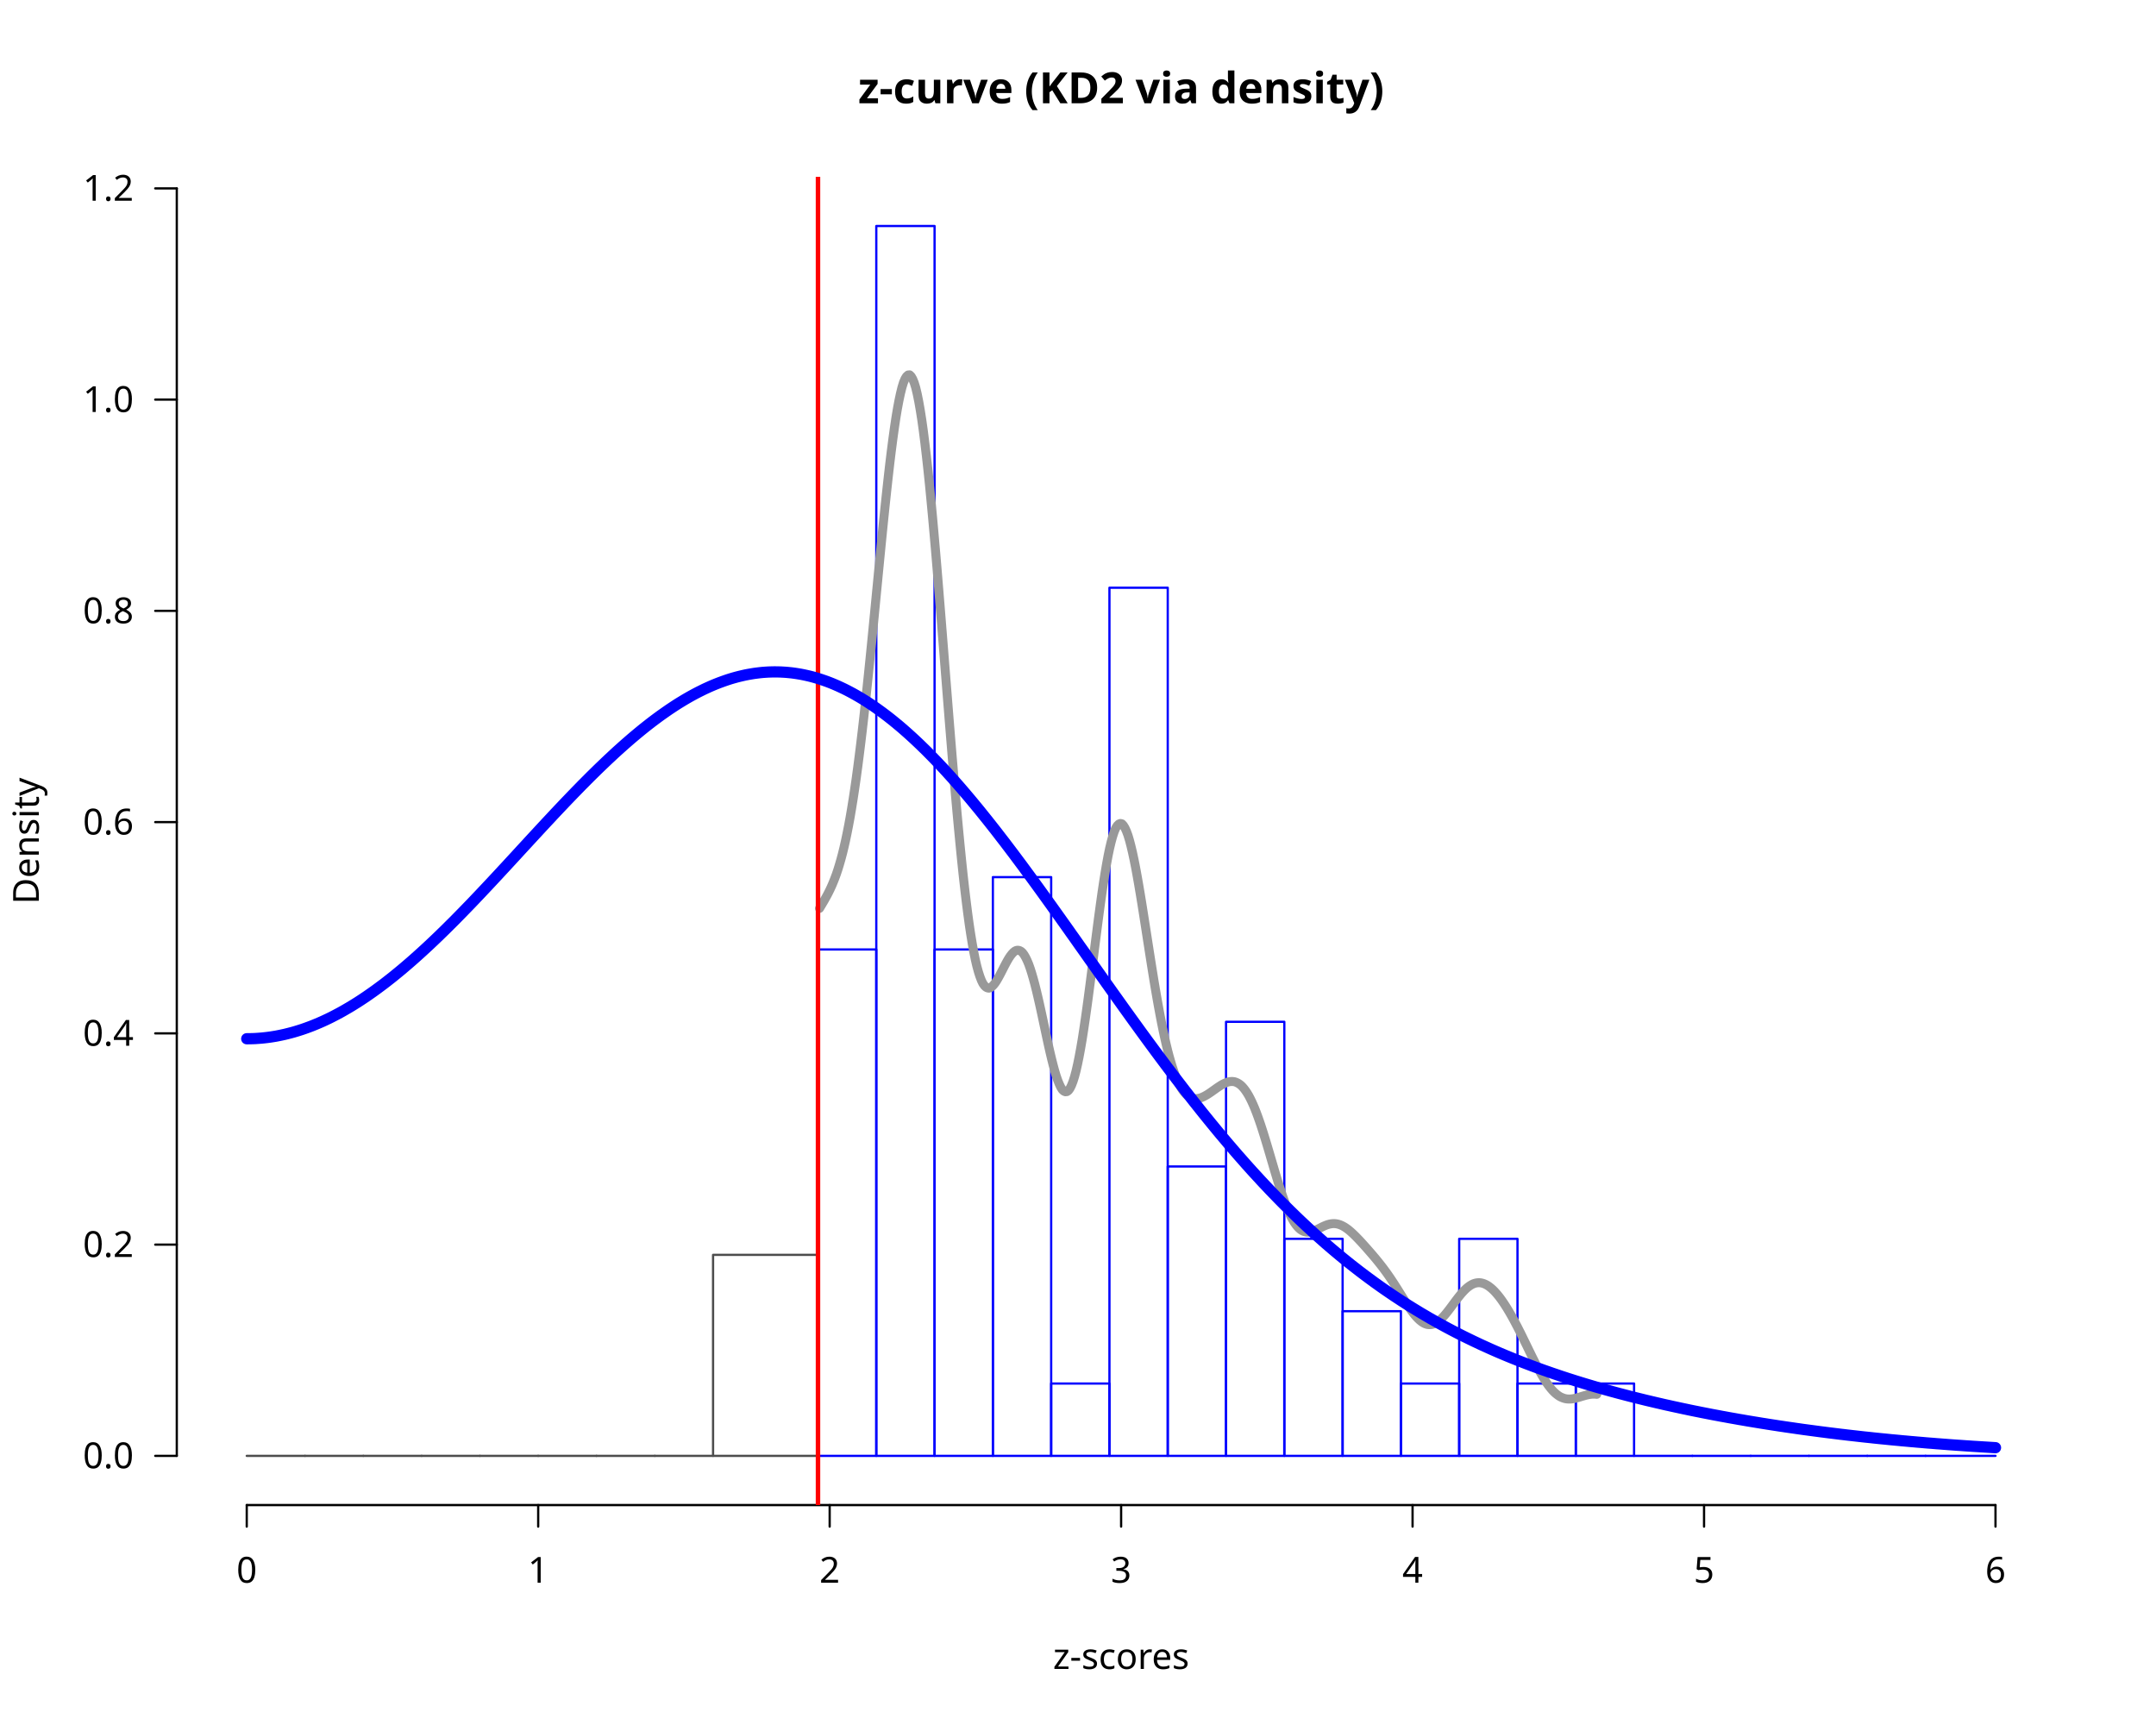
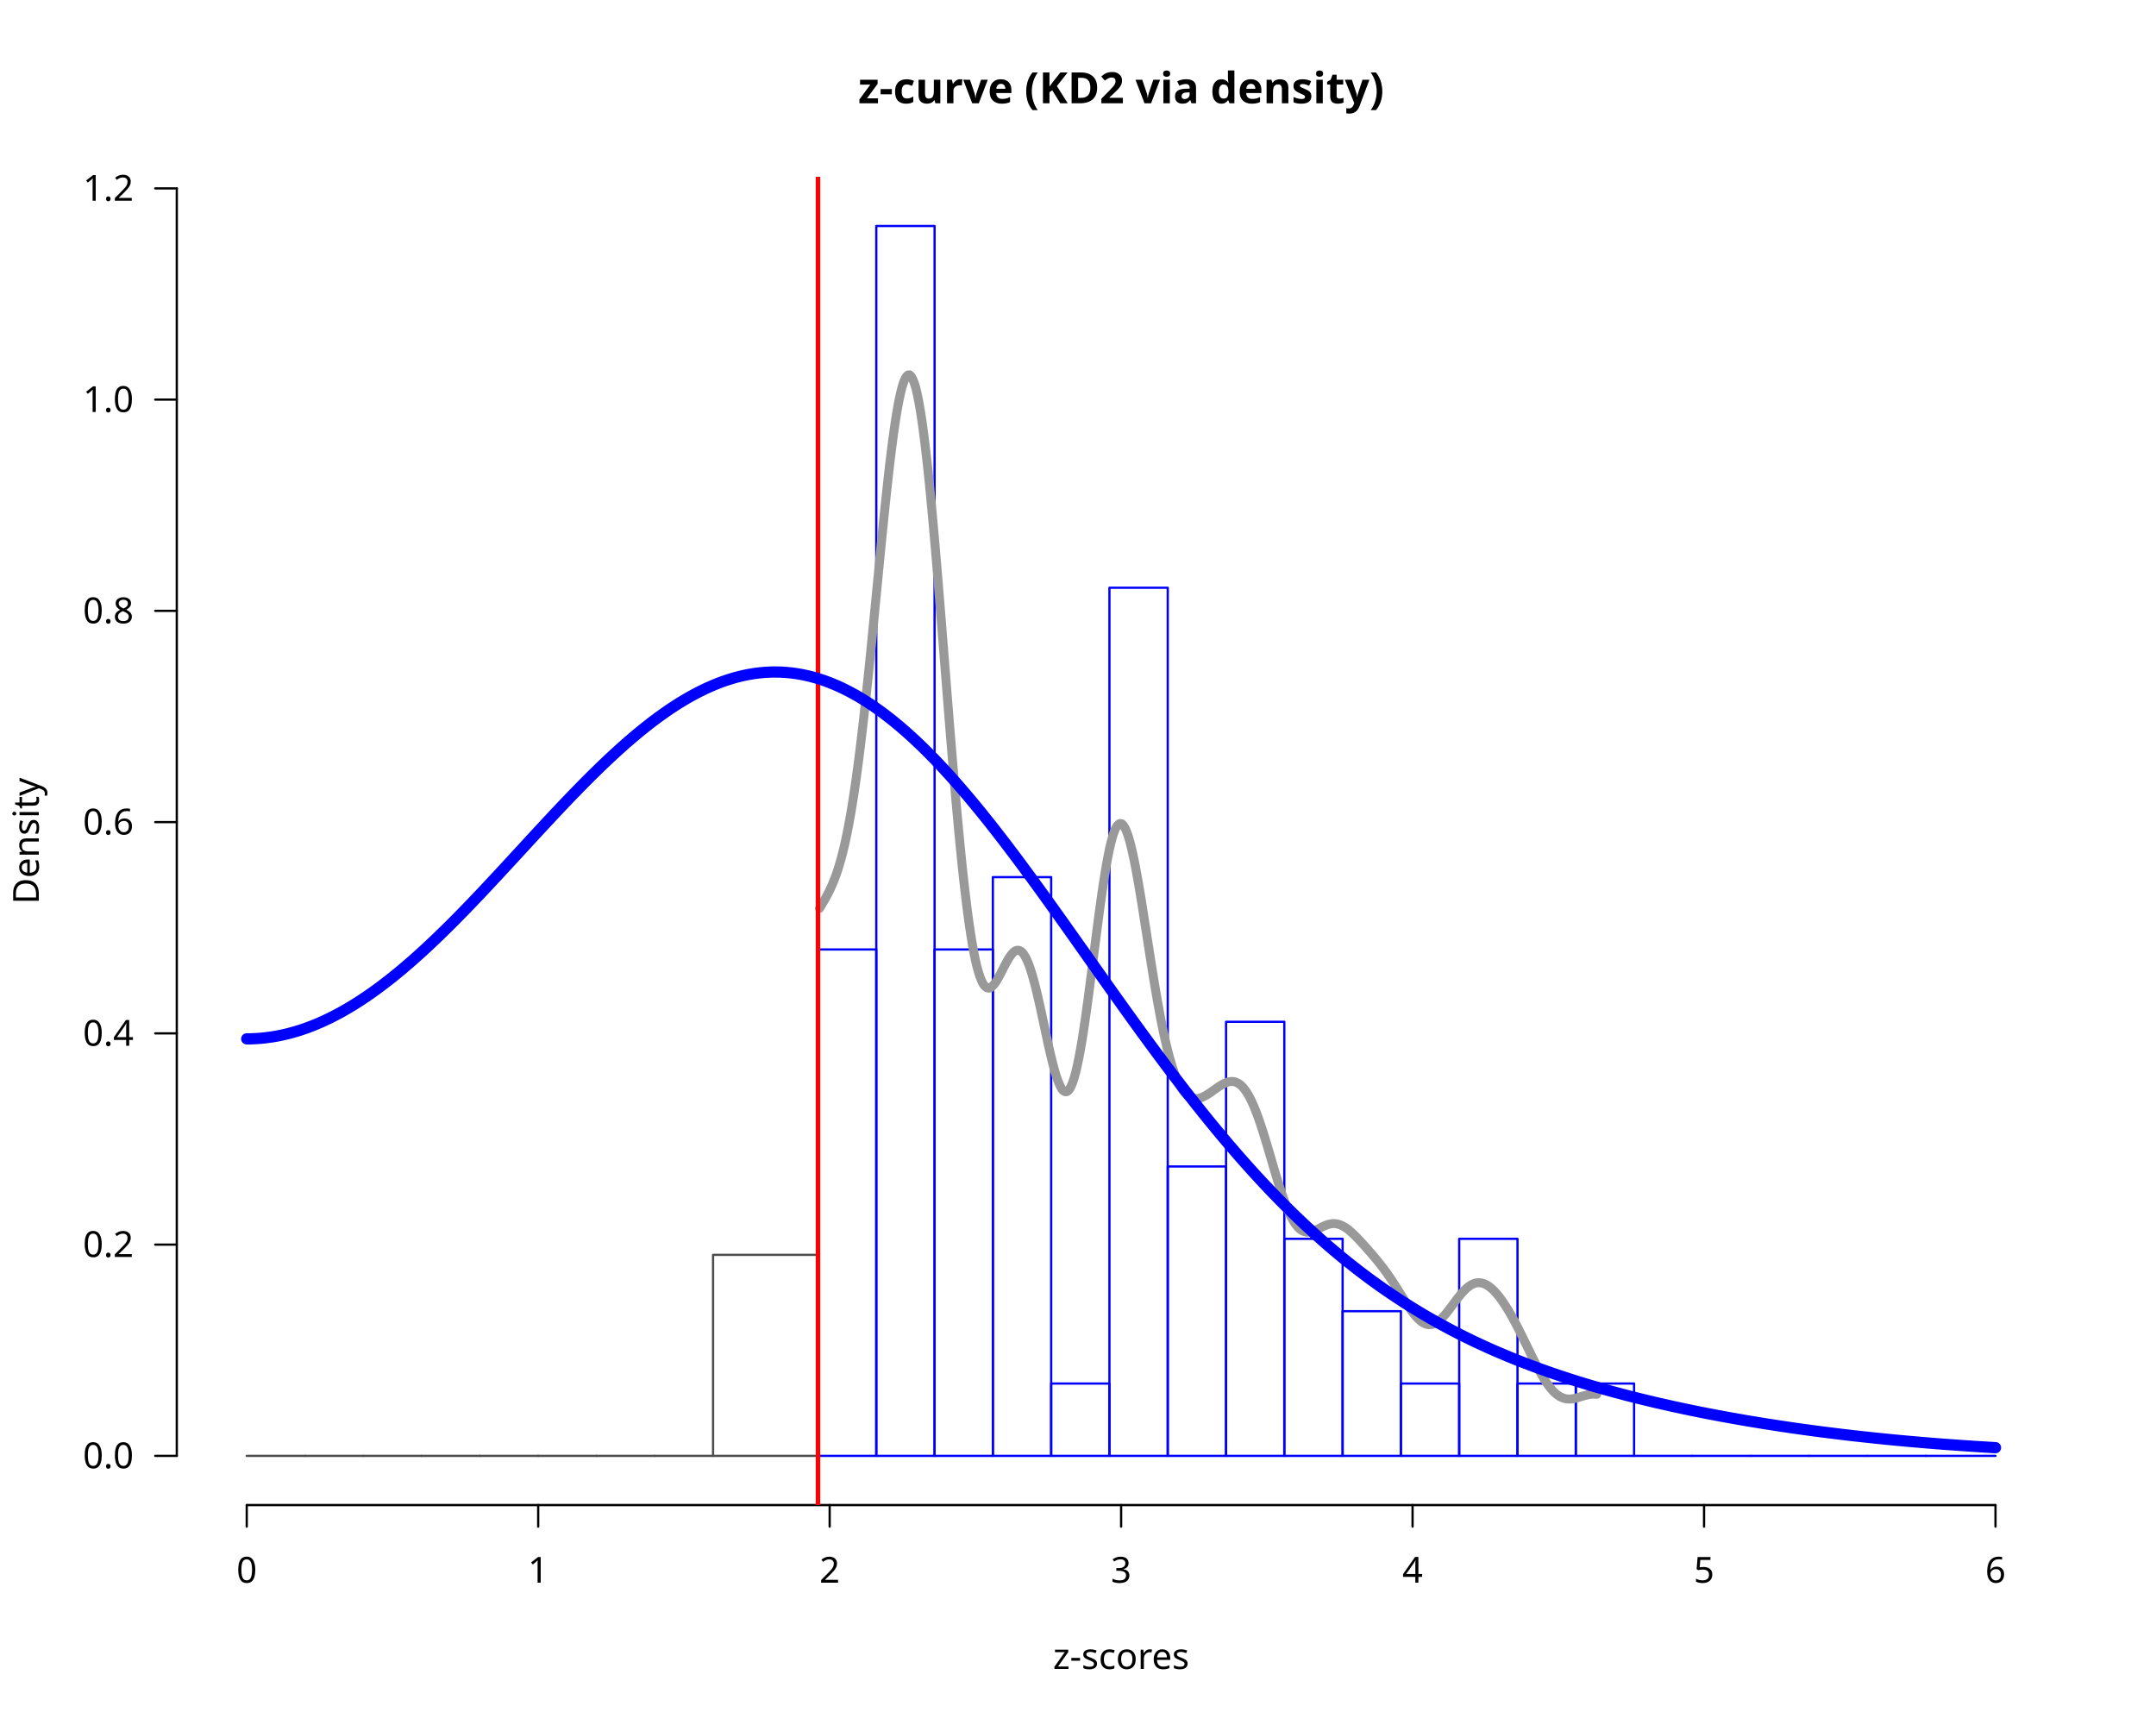
<svg xmlns="http://www.w3.org/2000/svg" class="svglite" data-engine-version="2.0" width="720.00pt" height="576.00pt" viewBox="0 0 720.00 576.00">
  <defs>
    <style type="text/css">
    .svglite line, .svglite polyline, .svglite polygon, .svglite path, .svglite rect, .svglite circle {
      fill: none;
      stroke: #000000;
      stroke-linecap: round;
      stroke-linejoin: round;
      stroke-miterlimit: 10.00;
    }
  </style>
  </defs>
  <rect width="100%" height="100%" style="stroke: none; fill: #FFFFFF;" />
  <defs>
    <clipPath id="cpMC4wMHw3MjAuMDB8MC4wMHw1NzYuMDA=">
      <rect x="0.00" y="0.00" width="720.00" height="576.00" />
    </clipPath>
  </defs>
  <g clip-path="url(#cpMC4wMHw3MjAuMDB8MC4wMHw1NzYuMDA=)">
    <text x="374.40" y="34.48" text-anchor="middle" style="font-size: 14.40px; font-weight: bold; font-family: sans;" textLength="160.89px" lengthAdjust="spacingAndGlyphs">z-curve (KD2 via density)</text>
    <text x="374.40" y="557.28" text-anchor="middle" style="font-size: 12.00px; font-family: sans;" textLength="45.36px" lengthAdjust="spacingAndGlyphs">z-scores</text>
    <text transform="translate(12.96,280.80) rotate(-90)" text-anchor="middle" style="font-size: 12.00px; font-family: sans;" textLength="40.02px" lengthAdjust="spacingAndGlyphs">Density</text>
    <line x1="82.40" y1="502.56" x2="666.40" y2="502.56" style="stroke-width: 0.75;" />
    <line x1="82.40" y1="502.56" x2="82.40" y2="509.76" style="stroke-width: 0.75;" />
    <line x1="179.73" y1="502.56" x2="179.73" y2="509.76" style="stroke-width: 0.75;" />
    <line x1="277.07" y1="502.56" x2="277.07" y2="509.76" style="stroke-width: 0.75;" />
    <line x1="374.40" y1="502.56" x2="374.40" y2="509.76" style="stroke-width: 0.75;" />
    <line x1="471.73" y1="502.56" x2="471.73" y2="509.76" style="stroke-width: 0.75;" />
    <line x1="569.07" y1="502.56" x2="569.07" y2="509.76" style="stroke-width: 0.75;" />
    <line x1="666.40" y1="502.56" x2="666.40" y2="509.76" style="stroke-width: 0.75;" />
    <text x="82.40" y="528.48" text-anchor="middle" style="font-size: 12.00px; font-family: sans;" textLength="6.67px" lengthAdjust="spacingAndGlyphs">0</text>
    <text x="179.73" y="528.48" text-anchor="middle" style="font-size: 12.00px; font-family: sans;" textLength="6.67px" lengthAdjust="spacingAndGlyphs">1</text>
    <text x="277.07" y="528.48" text-anchor="middle" style="font-size: 12.00px; font-family: sans;" textLength="6.67px" lengthAdjust="spacingAndGlyphs">2</text>
    <text x="374.40" y="528.48" text-anchor="middle" style="font-size: 12.00px; font-family: sans;" textLength="6.67px" lengthAdjust="spacingAndGlyphs">3</text>
    <text x="471.73" y="528.48" text-anchor="middle" style="font-size: 12.00px; font-family: sans;" textLength="6.67px" lengthAdjust="spacingAndGlyphs">4</text>
    <text x="569.07" y="528.48" text-anchor="middle" style="font-size: 12.00px; font-family: sans;" textLength="6.67px" lengthAdjust="spacingAndGlyphs">5</text>
    <text x="666.40" y="528.48" text-anchor="middle" style="font-size: 12.00px; font-family: sans;" textLength="6.67px" lengthAdjust="spacingAndGlyphs">6</text>
    <line x1="59.04" y1="486.13" x2="59.04" y2="62.91" style="stroke-width: 0.75;" />
    <line x1="59.04" y1="486.13" x2="51.84" y2="486.13" style="stroke-width: 0.75;" />
    <line x1="59.04" y1="415.60" x2="51.84" y2="415.60" style="stroke-width: 0.75;" />
    <line x1="59.04" y1="345.06" x2="51.84" y2="345.06" style="stroke-width: 0.75;" />
    <line x1="59.04" y1="274.52" x2="51.84" y2="274.52" style="stroke-width: 0.75;" />
    <line x1="59.04" y1="203.98" x2="51.84" y2="203.98" style="stroke-width: 0.75;" />
    <line x1="59.04" y1="133.44" x2="51.84" y2="133.44" style="stroke-width: 0.75;" />
    <line x1="59.04" y1="62.91" x2="51.84" y2="62.91" style="stroke-width: 0.75;" />
    <text x="44.64" y="490.26" text-anchor="end" style="font-size: 12.00px; font-family: sans;" textLength="16.68px" lengthAdjust="spacingAndGlyphs">0.0</text>
    <text x="44.64" y="419.72" text-anchor="end" style="font-size: 12.00px; font-family: sans;" textLength="16.68px" lengthAdjust="spacingAndGlyphs">0.2</text>
    <text x="44.64" y="349.19" text-anchor="end" style="font-size: 12.00px; font-family: sans;" textLength="16.68px" lengthAdjust="spacingAndGlyphs">0.4</text>
    <text x="44.64" y="278.65" text-anchor="end" style="font-size: 12.00px; font-family: sans;" textLength="16.68px" lengthAdjust="spacingAndGlyphs">0.6</text>
    <text x="44.64" y="208.11" text-anchor="end" style="font-size: 12.00px; font-family: sans;" textLength="16.68px" lengthAdjust="spacingAndGlyphs">0.8</text>
    <text x="44.64" y="137.57" text-anchor="end" style="font-size: 12.00px; font-family: sans;" textLength="16.68px" lengthAdjust="spacingAndGlyphs">1.0</text>
    <text x="44.64" y="67.03" text-anchor="end" style="font-size: 12.00px; font-family: sans;" textLength="16.68px" lengthAdjust="spacingAndGlyphs">1.2</text>
  </g>
  <defs>
    <clipPath id="cpNTkuMDR8Njg5Ljc2fDU5LjA0fDUwMi41Ng==">
      <rect x="59.04" y="59.04" width="630.72" height="443.52" />
    </clipPath>
  </defs>
  <g clip-path="url(#cpNTkuMDR8Njg5Ljc2fDU5LjA0fDUwMi41Ng==)">
    <polygon points="273.17,486.13 292.64,486.13 292.64,317.04 273.17,317.04 " style="stroke-width: 0.75; stroke: #0000FF; fill: none;" />
    <polygon points="292.64,486.13 312.10,486.13 312.10,75.47 292.64,75.47 " style="stroke-width: 0.75; stroke: #0000FF; fill: none;" />
    <polygon points="312.10,486.13 331.57,486.13 331.57,317.04 312.10,317.04 " style="stroke-width: 0.75; stroke: #0000FF; fill: none;" />
    <polygon points="331.57,486.13 351.04,486.13 351.04,292.88 331.57,292.88 " style="stroke-width: 0.75; stroke: #0000FF; fill: none;" />
    <polygon points="351.04,486.13 370.50,486.13 370.50,461.98 351.04,461.98 " style="stroke-width: 0.75; stroke: #0000FF; fill: none;" />
    <polygon points="370.50,486.13 389.97,486.13 389.97,196.25 370.50,196.25 " style="stroke-width: 0.75; stroke: #0000FF; fill: none;" />
    <polygon points="389.97,486.13 409.44,486.13 409.44,389.51 389.97,389.51 " style="stroke-width: 0.75; stroke: #0000FF; fill: none;" />
    <polygon points="409.44,486.13 428.90,486.13 428.90,341.19 409.44,341.19 " style="stroke-width: 0.75; stroke: #0000FF; fill: none;" />
    <polygon points="428.90,486.13 448.37,486.13 448.37,413.66 428.90,413.66 " style="stroke-width: 0.75; stroke: #0000FF; fill: none;" />
    <polygon points="448.37,486.13 467.84,486.13 467.84,437.82 448.37,437.82 " style="stroke-width: 0.75; stroke: #0000FF; fill: none;" />
    <polygon points="467.84,486.13 487.30,486.13 487.30,461.98 467.84,461.98 " style="stroke-width: 0.75; stroke: #0000FF; fill: none;" />
    <polygon points="487.30,486.13 506.77,486.13 506.77,413.66 487.30,413.66 " style="stroke-width: 0.75; stroke: #0000FF; fill: none;" />
    <polygon points="506.77,486.13 526.24,486.13 526.24,461.98 506.77,461.98 " style="stroke-width: 0.75; stroke: #0000FF; fill: none;" />
    <polygon points="526.24,486.13 545.70,486.13 545.70,461.98 526.24,461.98 " style="stroke-width: 0.75; stroke: #0000FF; fill: none;" />
    <polygon points="545.70,486.13 565.17,486.13 565.17,486.13 545.70,486.13 " style="stroke-width: 0.75; stroke: #0000FF; fill: none;" />
    <polygon points="565.17,486.13 584.64,486.13 584.64,486.13 565.17,486.13 " style="stroke-width: 0.75; stroke: #0000FF; fill: none;" />
    <polygon points="584.64,486.13 604.10,486.13 604.10,486.13 584.64,486.13 " style="stroke-width: 0.75; stroke: #0000FF; fill: none;" />
    <polygon points="604.10,486.13 623.57,486.13 623.57,486.13 604.10,486.13 " style="stroke-width: 0.75; stroke: #0000FF; fill: none;" />
    <polygon points="623.57,486.13 643.04,486.13 643.04,486.13 623.57,486.13 " style="stroke-width: 0.75; stroke: #0000FF; fill: none;" />
    <polygon points="643.04,486.13 666.40,486.13 666.40,486.13 643.04,486.13 " style="stroke-width: 0.75; stroke: #0000FF; fill: none;" />
    <polygon points="82.40,486.13 101.87,486.13 101.87,486.13 82.40,486.13 " style="stroke-width: 0.75; stroke: #4D4D4D; fill: none;" />
    <polygon points="101.87,486.13 121.33,486.13 121.33,486.13 101.87,486.13 " style="stroke-width: 0.75; stroke: #4D4D4D; fill: none;" />
    <polygon points="121.33,486.13 140.80,486.13 140.80,486.13 121.33,486.13 " style="stroke-width: 0.75; stroke: #4D4D4D; fill: none;" />
    <polygon points="140.80,486.13 160.27,486.13 160.27,486.13 140.80,486.13 " style="stroke-width: 0.75; stroke: #4D4D4D; fill: none;" />
    <polygon points="160.27,486.13 179.73,486.13 179.73,486.13 160.27,486.13 " style="stroke-width: 0.75; stroke: #4D4D4D; fill: none;" />
    <polygon points="179.73,486.13 199.20,486.13 199.20,486.13 179.73,486.13 " style="stroke-width: 0.75; stroke: #4D4D4D; fill: none;" />
    <polygon points="199.20,486.13 218.67,486.13 218.67,486.13 199.20,486.13 " style="stroke-width: 0.75; stroke: #4D4D4D; fill: none;" />
    <polygon points="218.67,486.13 238.13,486.13 238.13,486.13 218.67,486.13 " style="stroke-width: 0.75; stroke: #4D4D4D; fill: none;" />
    <polygon points="238.13,486.13 273.17,486.13 273.17,419.02 238.13,419.02 " style="stroke-width: 0.75; stroke: #4D4D4D; fill: none;" />
    <polyline points="273.68,303.32 274.19,302.47 274.70,301.61 275.21,300.74 275.72,299.84 276.23,298.91 276.74,297.93 277.25,296.89 277.76,295.77 278.27,294.57 278.78,293.29 279.29,291.92 279.80,290.40 280.31,288.75 280.82,286.98 281.33,285.08 281.84,283.00 282.35,280.75 282.86,278.33 283.37,275.75 283.88,272.99 284.39,270.00 284.90,266.84 285.41,263.49 285.92,259.98 286.43,256.22 286.94,252.29 287.45,248.19 287.96,243.92 288.47,239.48 288.98,234.86 289.49,230.11 290.00,225.25 290.51,220.27 291.02,215.18 291.53,210.02 292.04,204.81 292.55,199.56 293.06,194.30 293.57,189.05 294.08,183.85 294.59,178.69 295.10,173.63 295.61,168.71 296.12,163.92 296.63,159.28 297.14,154.82 297.65,150.64 298.16,146.70 298.67,142.99 299.18,139.56 299.69,136.50 300.20,133.78 300.71,131.38 301.22,129.32 301.73,127.68 302.24,126.48 302.75,125.66 303.26,125.22 303.77,125.17 304.28,125.66 304.79,126.54 305.30,127.80 305.81,129.45 306.32,131.60 306.83,134.15 307.34,137.06 307.85,140.32 308.36,143.98 308.87,148.03 309.38,152.38 309.89,157.01 310.40,161.92 310.91,167.17 311.42,172.63 311.93,178.29 312.44,184.13 312.95,190.17 313.46,196.34 313.97,202.61 314.48,208.96 314.99,215.37 315.50,221.81 316.01,228.25 316.52,234.66 317.03,241.03 317.54,247.30 318.05,253.47 318.56,259.52 319.07,265.43 319.58,271.15 320.09,276.66 320.60,281.97 321.11,287.08 321.62,291.93 322.13,296.48 322.64,300.77 323.15,304.81 323.66,308.57 324.17,311.96 324.68,315.05 325.19,317.87 325.70,320.41 326.21,322.59 326.72,324.45 327.23,326.04 327.74,327.37 328.24,328.40 328.75,329.12 329.26,329.61 329.77,329.88 330.28,329.95 330.79,329.76 331.30,329.40 331.81,328.89 332.32,328.25 332.83,327.48 333.34,326.60 333.85,325.67 334.36,324.70 334.87,323.70 335.38,322.70 335.89,321.73 336.40,320.80 336.91,319.93 337.42,319.17 337.93,318.52 338.44,317.98 338.95,317.57 339.46,317.34 339.97,317.29 340.48,317.40 340.99,317.67 341.50,318.14 342.01,318.83 342.52,319.71 343.03,320.76 343.54,321.98 344.05,323.42 344.56,325.03 345.07,326.78 345.58,328.67 346.09,330.70 346.60,332.86 347.11,335.09 347.62,337.40 348.13,339.76 348.64,342.15 349.15,344.54 349.66,346.91 350.17,349.24 350.68,351.48 351.19,353.62 351.70,355.64 352.21,357.53 352.72,359.23 353.23,360.71 353.74,361.98 354.25,363.05 354.76,363.86 355.27,364.34 355.78,364.55 356.29,364.50 356.80,364.16 357.31,363.45 357.82,362.43 358.33,361.12 358.84,359.52 359.35,357.60 359.86,355.35 360.37,352.85 360.88,350.10 361.39,347.12 361.90,343.85 362.41,340.41 362.92,336.81 363.43,333.07 363.94,329.19 364.45,325.24 364.96,321.24 365.47,317.22 365.98,313.22 366.49,309.27 367.00,305.41 367.51,301.65 368.02,298.03 368.53,294.63 369.04,291.42 369.55,288.43 370.06,285.67 370.57,283.23 371.08,281.10 371.59,279.25 372.10,277.70 372.61,276.49 373.12,275.67 373.63,275.17 374.14,274.97 374.65,275.08 375.16,275.62 375.67,276.44 376.18,277.55 376.69,278.92 377.20,280.62 377.71,282.58 378.22,284.75 378.73,287.13 379.24,289.70 379.75,292.48 380.26,295.38 380.77,298.39 381.28,301.50 381.79,304.71 382.30,307.96 382.81,311.23 383.32,314.52 383.83,317.79 384.34,321.03 384.85,324.22 385.36,327.36 385.87,330.42 386.38,333.37 386.89,336.22 387.40,338.97 387.91,341.62 388.42,344.10 388.93,346.45 389.44,348.69 389.95,350.79 390.46,352.73 390.97,354.53 391.48,356.19 391.99,357.73 392.50,359.13 393.01,360.37 393.52,361.49 394.03,362.50 394.54,363.40 395.05,364.16 395.56,364.81 396.07,365.37 396.58,365.84 397.09,366.21 397.60,366.48 398.11,366.68 398.62,366.81 399.13,366.87 399.64,366.85 400.15,366.78 400.66,366.67 401.17,366.51 401.68,366.29 402.19,366.05 402.70,365.77 403.21,365.47 403.72,365.14 404.23,364.80 404.74,364.44 405.25,364.08 405.76,363.72 406.27,363.35 406.78,363.00 407.29,362.67 407.80,362.34 408.31,362.05 408.82,361.79 409.33,361.56 409.84,361.37 410.35,361.23 410.86,361.15 411.37,361.12 411.88,361.15 412.39,361.24 412.90,361.43 413.41,361.68 413.92,362.00 414.43,362.40 414.94,362.91 415.45,363.50 415.96,364.18 416.47,364.94 416.98,365.79 417.49,366.75 418.00,367.79 418.51,368.91 419.02,370.11 419.53,371.41 420.04,372.78 420.55,374.22 421.06,375.71 421.57,377.28 422.08,378.89 422.59,380.55 423.10,382.23 423.61,383.95 424.12,385.68 424.63,387.42 425.14,389.16 425.65,390.89 426.16,392.59 426.67,394.26 427.18,395.89 427.69,397.47 428.20,398.99 428.71,400.44 429.22,401.82 429.73,403.13 430.24,404.35 430.75,405.46 431.26,406.49 431.77,407.42 432.28,408.27 432.79,408.98 433.30,409.61 433.81,410.14 434.32,410.58 434.83,410.91 435.34,411.16 435.85,411.32 436.36,411.42 436.87,411.44 437.38,411.38 437.89,411.28 438.40,411.14 438.91,410.95 439.42,410.73 439.93,410.49 440.44,410.24 440.95,409.98 441.45,409.72 441.96,409.48 442.47,409.26 442.98,409.05 443.49,408.88 444.00,408.75 444.51,408.65 445.02,408.59 445.53,408.57 446.04,408.61 446.55,408.69 447.06,408.82 447.57,408.99 448.08,409.21 448.59,409.47 449.10,409.77 449.61,410.11 450.12,410.48 450.63,410.89 451.14,411.33 451.65,411.79 452.16,412.27 452.67,412.77 453.18,413.29 453.69,413.82 454.20,414.36 454.71,414.91 455.22,415.47 455.73,416.04 456.24,416.61 456.75,417.19 457.26,417.77 457.77,418.36 458.28,418.95 458.79,419.55 459.30,420.15 459.81,420.77 460.32,421.40 460.83,422.04 461.34,422.69 461.85,423.35 462.36,424.04 462.87,424.73 463.38,425.44 463.89,426.18 464.40,426.92 464.91,427.69 465.42,428.46 465.93,429.25 466.44,430.05 466.95,430.86 467.46,431.68 467.97,432.50 468.48,433.31 468.99,434.12 469.50,434.92 470.01,435.71 470.52,436.47 471.03,437.21 471.54,437.91 472.05,438.59 472.56,439.22 473.07,439.80 473.58,440.33 474.09,440.81 474.60,441.23 475.11,441.58 475.62,441.87 476.13,442.09 476.64,442.25 477.15,442.31 477.66,442.31 478.17,442.25 478.68,442.12 479.19,441.90 479.70,441.62 480.21,441.28 480.72,440.89 481.23,440.43 481.74,439.92 482.25,439.37 482.76,438.78 483.27,438.15 483.78,437.50 484.29,436.83 484.80,436.15 485.31,435.46 485.82,434.77 486.33,434.09 486.84,433.42 487.35,432.78 487.86,432.15 488.37,431.57 488.88,431.02 489.39,430.51 489.90,430.04 490.41,429.64 490.92,429.28 491.43,428.98 491.94,428.72 492.45,428.53 492.96,428.40 493.47,428.33 493.98,428.31 494.49,428.35 495.00,428.46 495.51,428.62 496.02,428.83 496.53,429.09 497.04,429.41 497.55,429.79 498.06,430.20 498.57,430.66 499.08,431.17 499.59,431.73 500.10,432.32 500.61,432.95 501.12,433.62 501.63,434.33 502.14,435.08 502.65,435.85 503.16,436.65 503.67,437.49 504.18,438.35 504.69,439.24 505.20,440.15 505.71,441.09 506.22,442.06 506.73,443.03 507.24,444.03 507.75,445.04 508.26,446.07 508.77,447.11 509.28,448.15 509.79,449.20 510.30,450.25 510.81,451.30 511.32,452.34 511.83,453.37 512.34,454.39 512.85,455.40 513.36,456.38 513.87,457.34 514.38,458.27 514.89,459.17 515.40,460.03 515.91,460.85 516.42,461.64 516.93,462.37 517.44,463.05 517.95,463.69 518.46,464.28 518.97,464.81 519.48,465.28 519.99,465.69 520.50,466.06 521.01,466.38 521.52,466.62 522.03,466.82 522.54,466.98 523.05,467.09 523.56,467.14 524.07,467.16 524.58,467.14 525.09,467.09 525.60,467.00 526.11,466.89 526.62,466.76 527.13,466.62 527.64,466.47 528.15,466.31 528.66,466.16 529.17,466.01 529.68,465.87 530.19,465.75 530.70,465.65 531.21,465.58 531.72,465.53 532.23,465.51 532.74,465.53 533.25,465.58 " style="stroke-width: 3.00; stroke: #999999;" />
    <line x1="273.17" y1="502.56" x2="273.17" y2="59.04" style="stroke-width: 0.75; stroke: #0000FF; stroke-dasharray: 4.00,4.00;" />
    <line x1="273.17" y1="502.56" x2="273.17" y2="59.04" style="stroke-width: 1.50; stroke: #FF0000;" />
-     <polyline points="82.40,346.85 83.37,346.84 84.35,346.82 85.32,346.78 86.29,346.71 87.27,346.64 88.24,346.54 89.21,346.43 90.19,346.30 91.16,346.15 92.13,345.99 93.11,345.80 94.08,345.60 95.05,345.39 96.03,345.15 97.00,344.90 97.97,344.64 98.95,344.35 99.92,344.05 100.89,343.74 101.87,343.40 102.84,343.05 103.81,342.69 104.79,342.30 105.76,341.90 106.73,341.49 107.71,341.06 108.68,340.61 109.65,340.15 110.63,339.67 111.60,339.17 112.57,338.66 113.55,338.14 114.52,337.60 115.49,337.04 116.47,336.47 117.44,335.89 118.41,335.29 119.39,334.68 120.36,334.05 121.33,333.41 122.31,332.75 123.28,332.08 124.25,331.40 125.23,330.70 126.20,329.99 127.17,329.27 128.15,328.54 129.12,327.79 130.09,327.03 131.07,326.26 132.04,325.47 133.01,324.68 133.99,323.87 134.96,323.05 135.93,322.22 136.91,321.38 137.88,320.53 138.85,319.67 139.83,318.79 140.80,317.91 141.77,317.02 142.75,316.12 143.72,315.21 144.69,314.29 145.67,313.36 146.64,312.43 147.61,311.48 148.59,310.53 149.56,309.57 150.53,308.60 151.51,307.63 152.48,306.65 153.45,305.66 154.43,304.66 155.40,303.66 156.37,302.66 157.35,301.65 158.32,300.63 159.29,299.61 160.27,298.58 161.24,297.55 162.21,296.52 163.19,295.48 164.16,294.44 165.13,293.40 166.11,292.35 167.08,291.30 168.05,290.25 169.03,289.20 170.00,288.14 170.97,287.09 171.95,286.03 172.92,284.97 173.89,283.91 174.87,282.85 175.84,281.80 176.81,280.74 177.79,279.68 178.76,278.63 179.73,277.58 180.71,276.52 181.68,275.48 182.65,274.43 183.63,273.39 184.60,272.34 185.57,271.31 186.55,270.27 187.52,269.25 188.49,268.22 189.47,267.20 190.44,266.19 191.41,265.18 192.39,264.17 193.36,263.18 194.33,262.18 195.31,261.20 196.28,260.22 197.25,259.25 198.23,258.29 199.20,257.33 200.17,256.39 201.15,255.45 202.12,254.52 203.09,253.60 204.07,252.69 205.04,251.78 206.01,250.89 206.99,250.01 207.96,249.14 208.93,248.28 209.91,247.43 210.88,246.59 211.85,245.77 212.83,244.95 213.80,244.15 214.77,243.36 215.75,242.58 216.72,241.82 217.69,241.07 218.67,240.33 219.64,239.61 220.61,238.90 221.59,238.21 222.56,237.53 223.53,236.86 224.51,236.21 225.48,235.57 226.45,234.95 227.43,234.35 228.40,233.76 229.37,233.19 230.35,232.63 231.32,232.09 232.29,231.57 233.27,231.06 234.24,230.58 235.21,230.10 236.19,229.65 237.16,229.21 238.13,228.79 239.11,228.39 240.08,228.01 241.05,227.65 242.03,227.30 243.00,226.97 243.97,226.66 244.95,226.37 245.92,226.10 246.89,225.85 247.87,225.62 248.84,225.40 249.81,225.21 250.79,225.04 251.76,224.88 252.73,224.75 253.71,224.63 254.68,224.53 255.65,224.46 256.63,224.40 257.60,224.37 258.57,224.35 259.55,224.36 260.52,224.38 261.49,224.43 262.47,224.49 263.44,224.58 264.41,224.68 265.39,224.81 266.36,224.96 267.33,225.12 268.31,225.31 269.28,225.52 270.25,225.74 271.23,225.99 272.20,226.26 273.17,226.55 274.15,226.86 275.12,227.19 276.09,227.53 277.07,227.90 278.04,228.29 279.01,228.70 279.99,229.13 280.96,229.58 281.93,230.04 282.91,230.53 283.88,231.04 284.85,231.56 285.83,232.11 286.80,232.67 287.77,233.25 288.75,233.85 289.72,234.47 290.69,235.11 291.67,235.77 292.64,236.44 293.61,237.14 294.59,237.85 295.56,238.58 296.53,239.32 297.51,240.09 298.48,240.87 299.45,241.67 300.43,242.48 301.40,243.31 302.37,244.16 303.35,245.03 304.32,245.91 305.29,246.80 306.27,247.72 307.24,248.64 308.21,249.59 309.19,250.54 310.16,251.52 311.13,252.50 312.11,253.51 313.08,254.52 314.05,255.55 315.03,256.59 316.00,257.65 316.97,258.72 317.95,259.80 318.92,260.90 319.89,262.00 320.87,263.12 321.84,264.25 322.81,265.39 323.79,266.55 324.76,267.71 325.73,268.89 326.71,270.07 327.68,271.27 328.65,272.48 329.63,273.69 330.60,274.92 331.57,276.15 332.55,277.39 333.52,278.65 334.49,279.91 335.47,281.17 336.44,282.45 337.41,283.73 338.39,285.02 339.36,286.32 340.33,287.62 341.31,288.93 342.28,290.25 343.25,291.57 344.23,292.90 345.20,294.23 346.17,295.56 347.15,296.91 348.12,298.25 349.09,299.60 350.07,300.96 351.04,302.31 352.01,303.67 352.99,305.04 353.96,306.40 354.93,307.77 355.91,309.14 356.88,310.51 357.85,311.89 358.83,313.26 359.80,314.64 360.77,316.02 361.75,317.39 362.72,318.77 363.69,320.15 364.67,321.53 365.64,322.90 366.61,324.28 367.59,325.66 368.56,327.03 369.53,328.41 370.51,329.78 371.48,331.15 372.45,332.51 373.43,333.88 374.40,335.24 375.37,336.60 376.35,337.96 377.32,339.31 378.29,340.66 379.27,342.01 380.24,343.35 381.21,344.69 382.19,346.03 383.16,347.36 384.13,348.68 385.11,350.01 386.08,351.32 387.05,352.63 388.03,353.94 389.00,355.24 389.97,356.53 390.95,357.82 391.92,359.11 392.89,360.38 393.87,361.66 394.84,362.92 395.81,364.18 396.79,365.43 397.76,366.67 398.73,367.91 399.71,369.14 400.68,370.36 401.65,371.58 402.63,372.79 403.60,373.99 404.57,375.18 405.55,376.37 406.52,377.55 407.49,378.72 408.47,379.88 409.44,381.03 410.41,382.18 411.39,383.32 412.36,384.45 413.33,385.57 414.31,386.68 415.28,387.78 416.25,388.88 417.23,389.97 418.20,391.05 419.17,392.11 420.15,393.17 421.12,394.23 422.09,395.27 423.07,396.30 424.04,397.33 425.01,398.34 425.99,399.35 426.96,400.35 427.93,401.34 428.91,402.32 429.88,403.29 430.85,404.25 431.83,405.20 432.80,406.15 433.77,407.08 434.75,408.01 435.72,408.92 436.69,409.83 437.67,410.73 438.64,411.62 439.61,412.50 440.59,413.37 441.56,414.23 442.53,415.09 443.51,415.93 444.48,416.77 445.45,417.59 446.43,418.41 447.40,419.22 448.37,420.02 449.35,420.81 450.32,421.59 451.29,422.37 452.27,423.13 453.24,423.89 454.21,424.64 455.19,425.38 456.16,426.11 457.13,426.83 458.11,427.55 459.08,428.26 460.05,428.95 461.03,429.65 462.00,430.33 462.97,431.00 463.95,431.67 464.92,432.33 465.89,432.98 466.87,433.62 467.84,434.26 468.81,434.88 469.79,435.51 470.76,436.12 471.73,436.72 472.71,437.32 473.68,437.91 474.65,438.50 475.63,439.07 476.60,439.64 477.57,440.21 478.55,440.76 479.52,441.31 480.49,441.85 481.47,442.39 482.44,442.92 483.41,443.44 484.39,443.96 485.36,444.47 486.33,444.97 487.31,445.47 488.28,445.96 489.25,446.44 490.23,446.92 491.20,447.39 492.17,447.86 493.15,448.32 494.12,448.78 495.09,449.23 496.07,449.67 497.04,450.11 498.01,450.55 498.99,450.98 499.96,451.40 500.93,451.82 501.91,452.23 502.88,452.64 503.85,453.04 504.83,453.44 505.80,453.83 506.77,454.22 507.75,454.61 508.72,454.99 509.69,455.36 510.67,455.73 511.64,456.10 512.61,456.46 513.59,456.82 514.56,457.17 515.53,457.52 516.51,457.86 517.48,458.20 518.45,458.54 519.43,458.87 520.40,459.20 521.37,459.53 522.35,459.85 523.32,460.17 524.29,460.48 525.27,460.79 526.24,461.10 527.21,461.40 528.19,461.70 529.16,462.00 530.13,462.29 531.11,462.58 532.08,462.87 533.05,463.16 534.03,463.44 535.00,463.71 535.97,463.99 536.95,464.26 537.92,464.53 538.89,464.79 539.87,465.06 540.84,465.32 541.81,465.57 542.79,465.83 543.76,466.08 544.73,466.33 545.71,466.58 546.68,466.82 547.65,467.06 548.63,467.30 549.60,467.54 550.57,467.77 551.55,468.00 552.52,468.23 553.49,468.46 554.47,468.68 555.44,468.91 556.41,469.13 557.39,469.34 558.36,469.56 559.33,469.77 560.31,469.98 561.28,470.19 562.25,470.40 563.23,470.60 564.20,470.81 565.17,471.01 566.15,471.21 567.12,471.40 568.09,471.60 569.07,471.79 570.04,471.98 571.01,472.17 571.99,472.36 572.96,472.54 573.93,472.72 574.91,472.91 575.88,473.08 576.85,473.26 577.83,473.44 578.80,473.61 579.77,473.78 580.75,473.96 581.72,474.12 582.69,474.29 583.67,474.46 584.64,474.62 585.61,474.78 586.59,474.94 587.56,475.10 588.53,475.26 589.51,475.41 590.48,475.57 591.45,475.72 592.43,475.87 593.40,476.02 594.37,476.17 595.35,476.31 596.32,476.46 597.29,476.60 598.27,476.74 599.24,476.88 600.21,477.02 601.19,477.16 602.16,477.30 603.13,477.43 604.11,477.56 605.08,477.69 606.05,477.82 607.03,477.95 608.00,478.08 608.97,478.20 609.95,478.33 610.92,478.45 611.89,478.57 612.87,478.69 613.84,478.81 614.81,478.93 615.79,479.04 616.76,479.16 617.73,479.27 618.71,479.38 619.68,479.49 620.65,479.60 621.63,479.71 622.60,479.82 623.57,479.92 624.55,480.02 625.52,480.13 626.49,480.23 627.47,480.33 628.44,480.43 629.41,480.52 630.39,480.62 631.36,480.72 632.33,480.81 633.31,480.90 634.28,480.99 635.25,481.09 636.23,481.17 637.20,481.26 638.17,481.35 639.15,481.43 640.12,481.52 641.09,481.60 642.07,481.68 643.04,481.77 644.01,481.85 644.99,481.92 645.96,482.00 646.93,482.08 647.91,482.15 648.88,482.23 649.85,482.30 650.83,482.38 651.80,482.45 652.77,482.52 653.75,482.59 654.72,482.65 655.69,482.72 656.67,482.79 657.64,482.85 658.61,482.92 659.59,482.98 660.56,483.04 661.53,483.10 662.51,483.16 663.48,483.22 664.45,483.28 665.43,483.34 666.40,483.40 " style="stroke-width: 3.75; stroke: #0000FF;" />
+     <polyline points="82.40,346.89 83.37,346.88 84.35,346.86 85.32,346.81 86.29,346.75 87.27,346.67 88.24,346.58 89.21,346.46 90.19,346.33 91.16,346.19 92.13,346.02 93.11,345.84 94.08,345.64 95.05,345.42 96.03,345.19 97.00,344.94 97.97,344.67 98.95,344.39 99.92,344.09 100.89,343.77 101.87,343.44 102.84,343.09 103.81,342.72 104.79,342.34 105.76,341.94 106.73,341.52 107.71,341.09 108.68,340.65 109.65,340.18 110.63,339.70 111.60,339.21 112.57,338.70 113.55,338.18 114.52,337.64 115.49,337.08 116.47,336.51 117.44,335.93 118.41,335.33 119.39,334.71 120.36,334.09 121.33,333.44 122.31,332.79 123.28,332.12 124.25,331.44 125.23,330.74 126.20,330.03 127.17,329.31 128.15,328.57 129.12,327.83 130.09,327.07 131.07,326.29 132.04,325.51 133.01,324.71 133.99,323.91 134.96,323.09 135.93,322.26 136.91,321.42 137.88,320.57 138.85,319.71 139.83,318.83 140.80,317.95 141.77,317.06 142.75,316.16 143.72,315.25 144.69,314.33 145.67,313.40 146.64,312.47 147.61,311.52 148.59,310.57 149.56,309.61 150.53,308.64 151.51,307.67 152.48,306.69 153.45,305.70 154.43,304.71 155.40,303.71 156.37,302.70 157.35,301.69 158.32,300.67 159.29,299.65 160.27,298.63 161.24,297.60 162.21,296.56 163.19,295.52 164.16,294.48 165.13,293.44 166.11,292.39 167.08,291.34 168.05,290.29 169.03,289.24 170.00,288.18 170.97,287.13 171.95,286.07 172.92,285.01 173.89,283.96 174.87,282.90 175.84,281.84 176.81,280.78 177.79,279.73 178.76,278.67 179.73,277.62 180.71,276.57 181.68,275.52 182.65,274.47 183.63,273.43 184.60,272.39 185.57,271.35 186.55,270.32 187.52,269.29 188.49,268.26 189.47,267.24 190.44,266.23 191.41,265.22 192.39,264.22 193.36,263.22 194.33,262.23 195.31,261.24 196.28,260.27 197.25,259.29 198.23,258.33 199.20,257.38 200.17,256.43 201.15,255.49 202.12,254.56 203.09,253.64 204.07,252.73 205.04,251.83 206.01,250.94 206.99,250.05 207.96,249.18 208.93,248.32 209.91,247.47 210.88,246.64 211.85,245.81 212.83,245.00 213.80,244.20 214.77,243.41 215.75,242.63 216.72,241.87 217.69,241.11 218.67,240.38 219.64,239.65 220.61,238.95 221.59,238.25 222.56,237.57 223.53,236.90 224.51,236.25 225.48,235.62 226.45,235.00 227.43,234.39 228.40,233.81 229.37,233.23 230.35,232.68 231.32,232.14 232.29,231.61 233.27,231.11 234.24,230.62 235.21,230.15 236.19,229.69 237.16,229.26 238.13,228.84 239.11,228.44 240.08,228.05 241.05,227.69 242.03,227.34 243.00,227.02 243.97,226.71 244.95,226.42 245.92,226.14 246.89,225.89 247.87,225.66 248.84,225.45 249.81,225.25 250.79,225.08 251.76,224.92 252.73,224.79 253.71,224.67 254.68,224.58 255.65,224.50 256.63,224.44 257.60,224.41 258.57,224.39 259.55,224.40 260.52,224.42 261.49,224.47 262.47,224.53 263.44,224.62 264.41,224.72 265.39,224.85 266.36,224.99 267.33,225.16 268.31,225.35 269.28,225.56 270.25,225.78 271.23,226.03 272.20,226.30 273.17,226.59 274.15,226.90 275.12,227.22 276.09,227.57 277.07,227.94 278.04,228.33 279.01,228.74 279.99,229.16 280.96,229.61 281.93,230.08 282.91,230.57 283.88,231.07 284.85,231.60 285.83,232.14 286.80,232.70 287.77,233.29 288.75,233.89 289.72,234.51 290.69,235.15 291.67,235.80 292.64,236.48 293.61,237.17 294.59,237.88 295.56,238.61 296.53,239.36 297.51,240.12 298.48,240.90 299.45,241.70 300.43,242.51 301.40,243.35 302.37,244.19 303.35,245.06 304.32,245.94 305.29,246.83 306.27,247.75 307.24,248.67 308.21,249.62 309.19,250.57 310.16,251.55 311.13,252.53 312.11,253.53 313.08,254.55 314.05,255.58 315.03,256.62 316.00,257.68 316.97,258.74 317.95,259.83 318.92,260.92 319.89,262.03 320.87,263.15 321.84,264.28 322.81,265.42 323.79,266.57 324.76,267.74 325.73,268.91 326.71,270.10 327.68,271.29 328.65,272.50 329.63,273.71 330.60,274.94 331.57,276.17 332.55,277.42 333.52,278.67 334.49,279.93 335.47,281.19 336.44,282.47 337.41,283.75 338.39,285.04 339.36,286.34 340.33,287.64 341.31,288.95 342.28,290.27 343.25,291.59 344.23,292.91 345.20,294.24 346.17,295.58 347.15,296.92 348.12,298.27 349.09,299.62 350.07,300.97 351.04,302.33 352.01,303.69 352.99,305.05 353.96,306.42 354.93,307.78 355.91,309.15 356.88,310.53 357.85,311.90 358.83,313.27 359.80,314.65 360.77,316.03 361.75,317.40 362.72,318.78 363.69,320.16 364.67,321.54 365.64,322.91 366.61,324.29 367.59,325.67 368.56,327.04 369.53,328.41 370.51,329.79 371.48,331.15 372.45,332.52 373.43,333.89 374.40,335.25 375.37,336.61 376.35,337.97 377.32,339.32 378.29,340.67 379.27,342.02 380.24,343.36 381.21,344.70 382.19,346.03 383.16,347.36 384.13,348.69 385.11,350.01 386.08,351.33 387.05,352.64 388.03,353.94 389.00,355.24 389.97,356.54 390.95,357.83 391.92,359.11 392.89,360.38 393.87,361.66 394.84,362.92 395.81,364.18 396.79,365.43 397.76,366.67 398.73,367.91 399.71,369.14 400.68,370.36 401.65,371.58 402.63,372.79 403.60,373.99 404.57,375.18 405.55,376.37 406.52,377.54 407.49,378.71 408.47,379.88 409.44,381.03 410.41,382.18 411.39,383.31 412.36,384.44 413.33,385.56 414.31,386.68 415.28,387.78 416.25,388.87 417.23,389.96 418.20,391.04 419.17,392.11 420.15,393.17 421.12,394.22 422.09,395.26 423.07,396.30 424.04,397.32 425.01,398.34 425.99,399.34 426.96,400.34 427.93,401.33 428.91,402.31 429.88,403.28 430.85,404.24 431.83,405.19 432.80,406.14 433.77,407.07 434.75,408.00 435.72,408.91 436.69,409.82 437.67,410.72 438.64,411.61 439.61,412.49 440.59,413.36 441.56,414.22 442.53,415.07 443.51,415.92 444.48,416.75 445.45,417.58 446.43,418.40 447.40,419.21 448.37,420.01 449.35,420.80 450.32,421.58 451.29,422.35 452.27,423.12 453.24,423.88 454.21,424.63 455.19,425.37 456.16,426.10 457.13,426.82 458.11,427.54 459.08,428.24 460.05,428.94 461.03,429.63 462.00,430.31 462.97,430.99 463.95,431.65 464.92,432.31 465.89,432.96 466.87,433.61 467.84,434.24 468.81,434.87 469.79,435.49 470.76,436.10 471.73,436.71 472.71,437.31 473.68,437.90 474.65,438.48 475.63,439.06 476.60,439.63 477.57,440.19 478.55,440.75 479.52,441.29 480.49,441.84 481.47,442.37 482.44,442.90 483.41,443.42 484.39,443.94 485.36,444.45 486.33,444.95 487.31,445.45 488.28,445.94 489.25,446.43 490.23,446.90 491.20,447.38 492.17,447.85 493.15,448.31 494.12,448.76 495.09,449.21 496.07,449.66 497.04,450.10 498.01,450.53 498.99,450.96 499.96,451.38 500.93,451.80 501.91,452.21 502.88,452.62 503.85,453.03 504.83,453.42 505.80,453.82 506.77,454.21 507.75,454.59 508.72,454.97 509.69,455.34 510.67,455.72 511.64,456.08 512.61,456.44 513.59,456.80 514.56,457.15 515.53,457.50 516.51,457.85 517.48,458.19 518.45,458.53 519.43,458.86 520.40,459.19 521.37,459.51 522.35,459.83 523.32,460.15 524.29,460.47 525.27,460.78 526.24,461.08 527.21,461.39 528.19,461.69 529.16,461.99 530.13,462.28 531.11,462.57 532.08,462.86 533.05,463.14 534.03,463.42 535.00,463.70 535.97,463.97 536.95,464.25 537.92,464.51 538.89,464.78 539.87,465.04 540.84,465.30 541.81,465.56 542.79,465.82 543.76,466.07 544.73,466.32 545.71,466.56 546.68,466.81 547.65,467.05 548.63,467.29 549.60,467.52 550.57,467.76 551.55,467.99 552.52,468.22 553.49,468.45 554.47,468.67 555.44,468.89 556.41,469.11 557.39,469.33 558.36,469.55 559.33,469.76 560.31,469.97 561.28,470.18 562.25,470.39 563.23,470.59 564.20,470.79 565.17,471.00 566.15,471.19 567.12,471.39 568.09,471.59 569.07,471.78 570.04,471.97 571.01,472.16 571.99,472.34 572.96,472.53 573.93,472.71 574.91,472.89 575.88,473.07 576.85,473.25 577.83,473.43 578.80,473.60 579.77,473.77 580.75,473.95 581.72,474.11 582.69,474.28 583.67,474.45 584.64,474.61 585.61,474.77 586.59,474.93 587.56,475.09 588.53,475.25 589.51,475.41 590.48,475.56 591.45,475.71 592.43,475.86 593.40,476.01 594.37,476.16 595.35,476.31 596.32,476.45 597.29,476.59 598.27,476.74 599.24,476.88 600.21,477.01 601.19,477.15 602.16,477.29 603.13,477.42 604.11,477.55 605.08,477.69 606.05,477.82 607.03,477.94 608.00,478.07 608.97,478.20 609.95,478.32 610.92,478.44 611.89,478.56 612.87,478.68 613.84,478.80 614.81,478.92 615.79,479.04 616.76,479.15 617.73,479.26 618.71,479.38 619.68,479.49 620.65,479.59 621.63,479.70 622.60,479.81 623.57,479.91 624.55,480.02 625.52,480.12 626.49,480.22 627.47,480.32 628.44,480.42 629.41,480.52 630.39,480.62 631.36,480.71 632.33,480.81 633.31,480.90 634.28,480.99 635.25,481.08 636.23,481.17 637.20,481.26 638.17,481.34 639.15,481.43 640.12,481.51 641.09,481.60 642.07,481.68 643.04,481.76 644.01,481.84 644.99,481.92 645.96,482.00 646.93,482.08 647.91,482.15 648.88,482.23 649.85,482.30 650.83,482.37 651.80,482.44 652.77,482.51 653.75,482.58 654.72,482.65 655.69,482.72 656.67,482.78 657.64,482.85 658.61,482.91 659.59,482.98 660.56,483.04 661.53,483.10 662.51,483.16 663.48,483.22 664.45,483.28 665.43,483.34 666.40,483.39 " style="stroke-width: 3.75; stroke: #0000FF;" />
  </g>
</svg>
